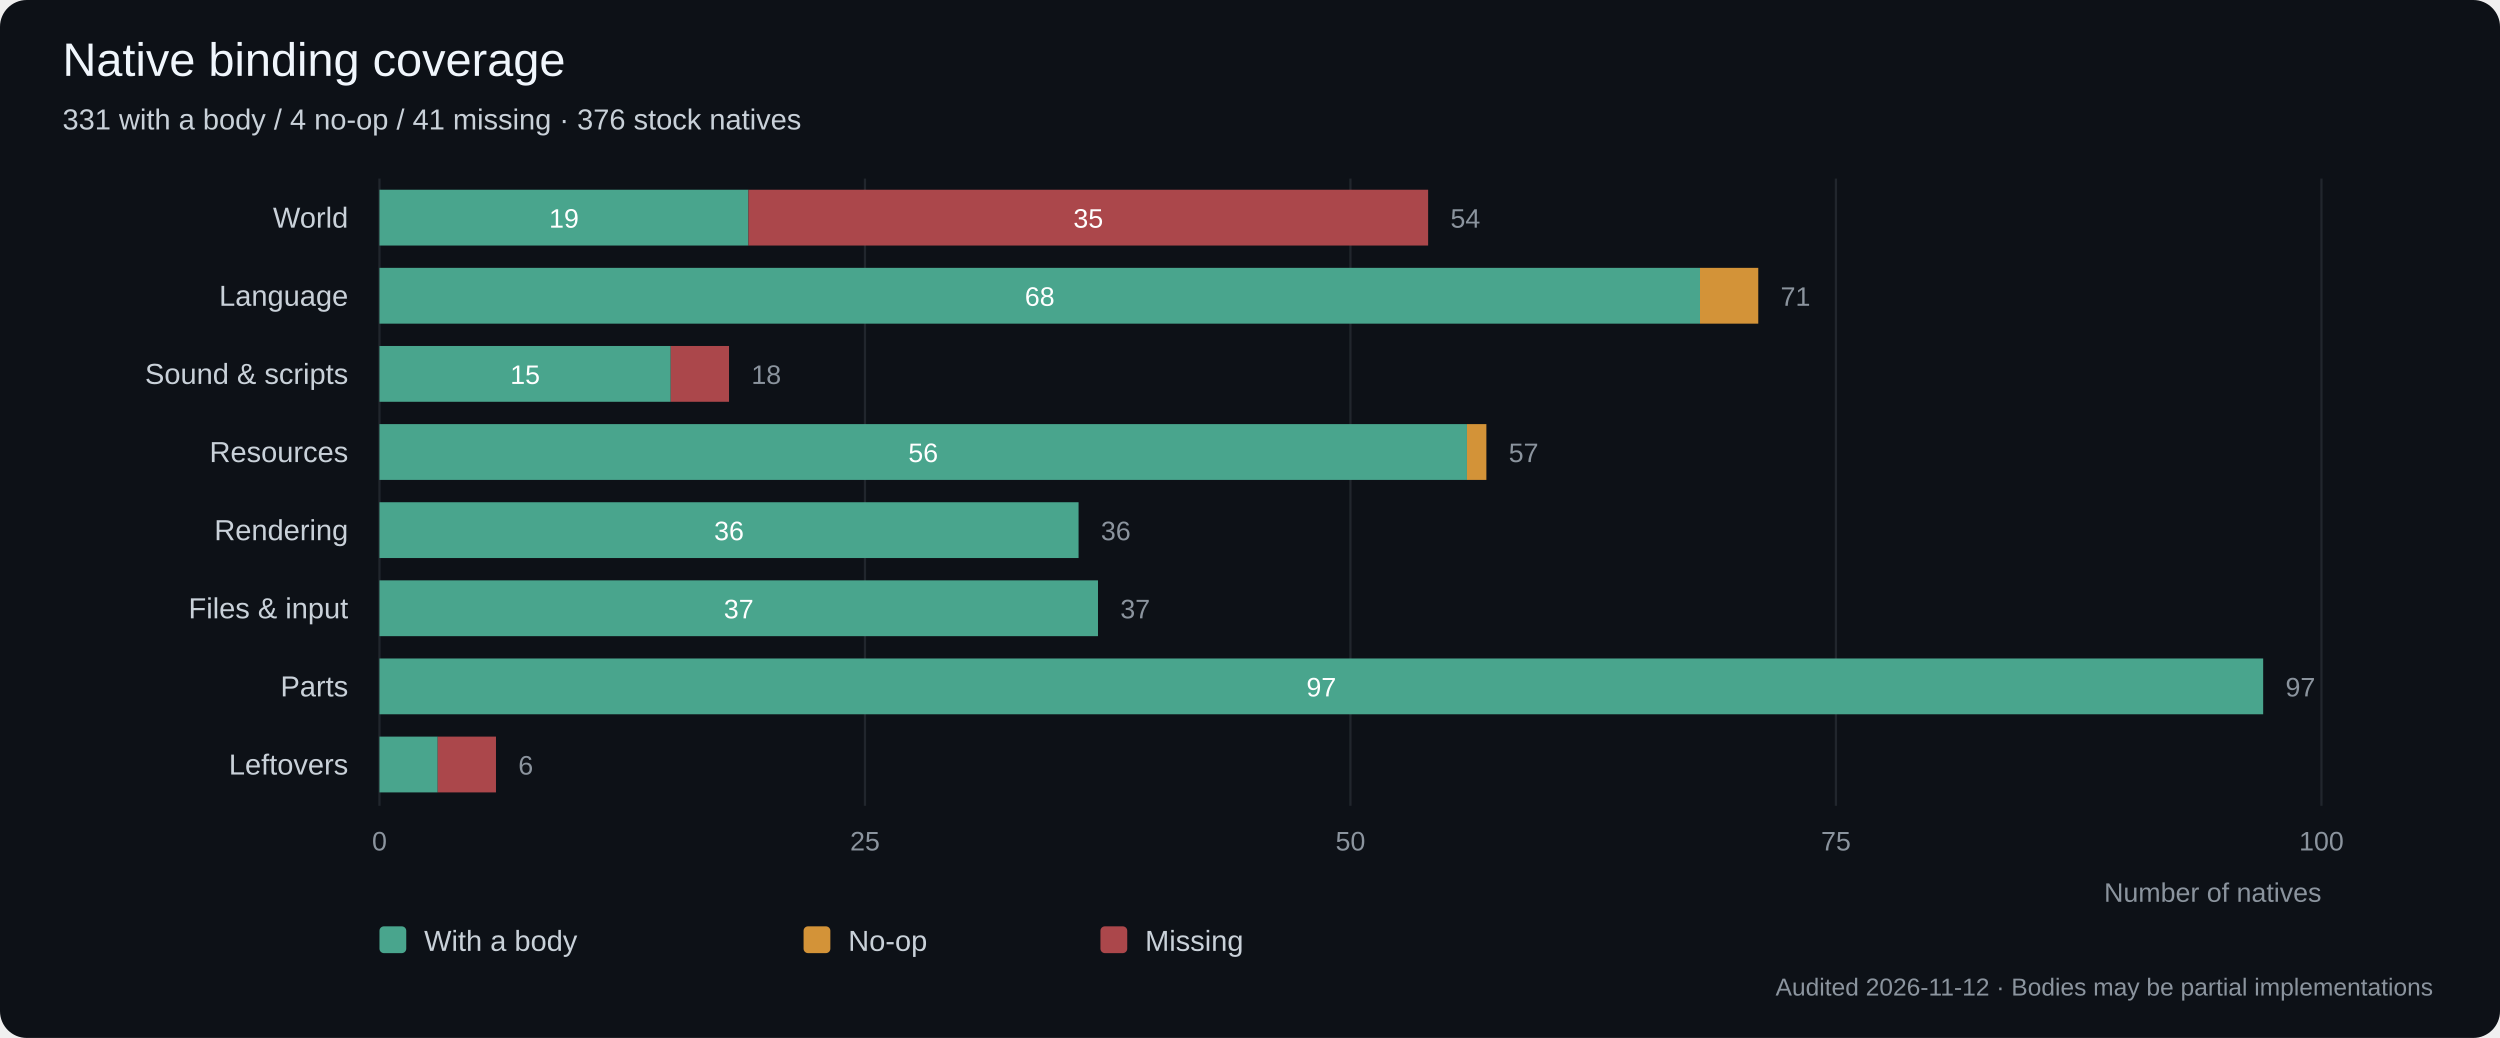
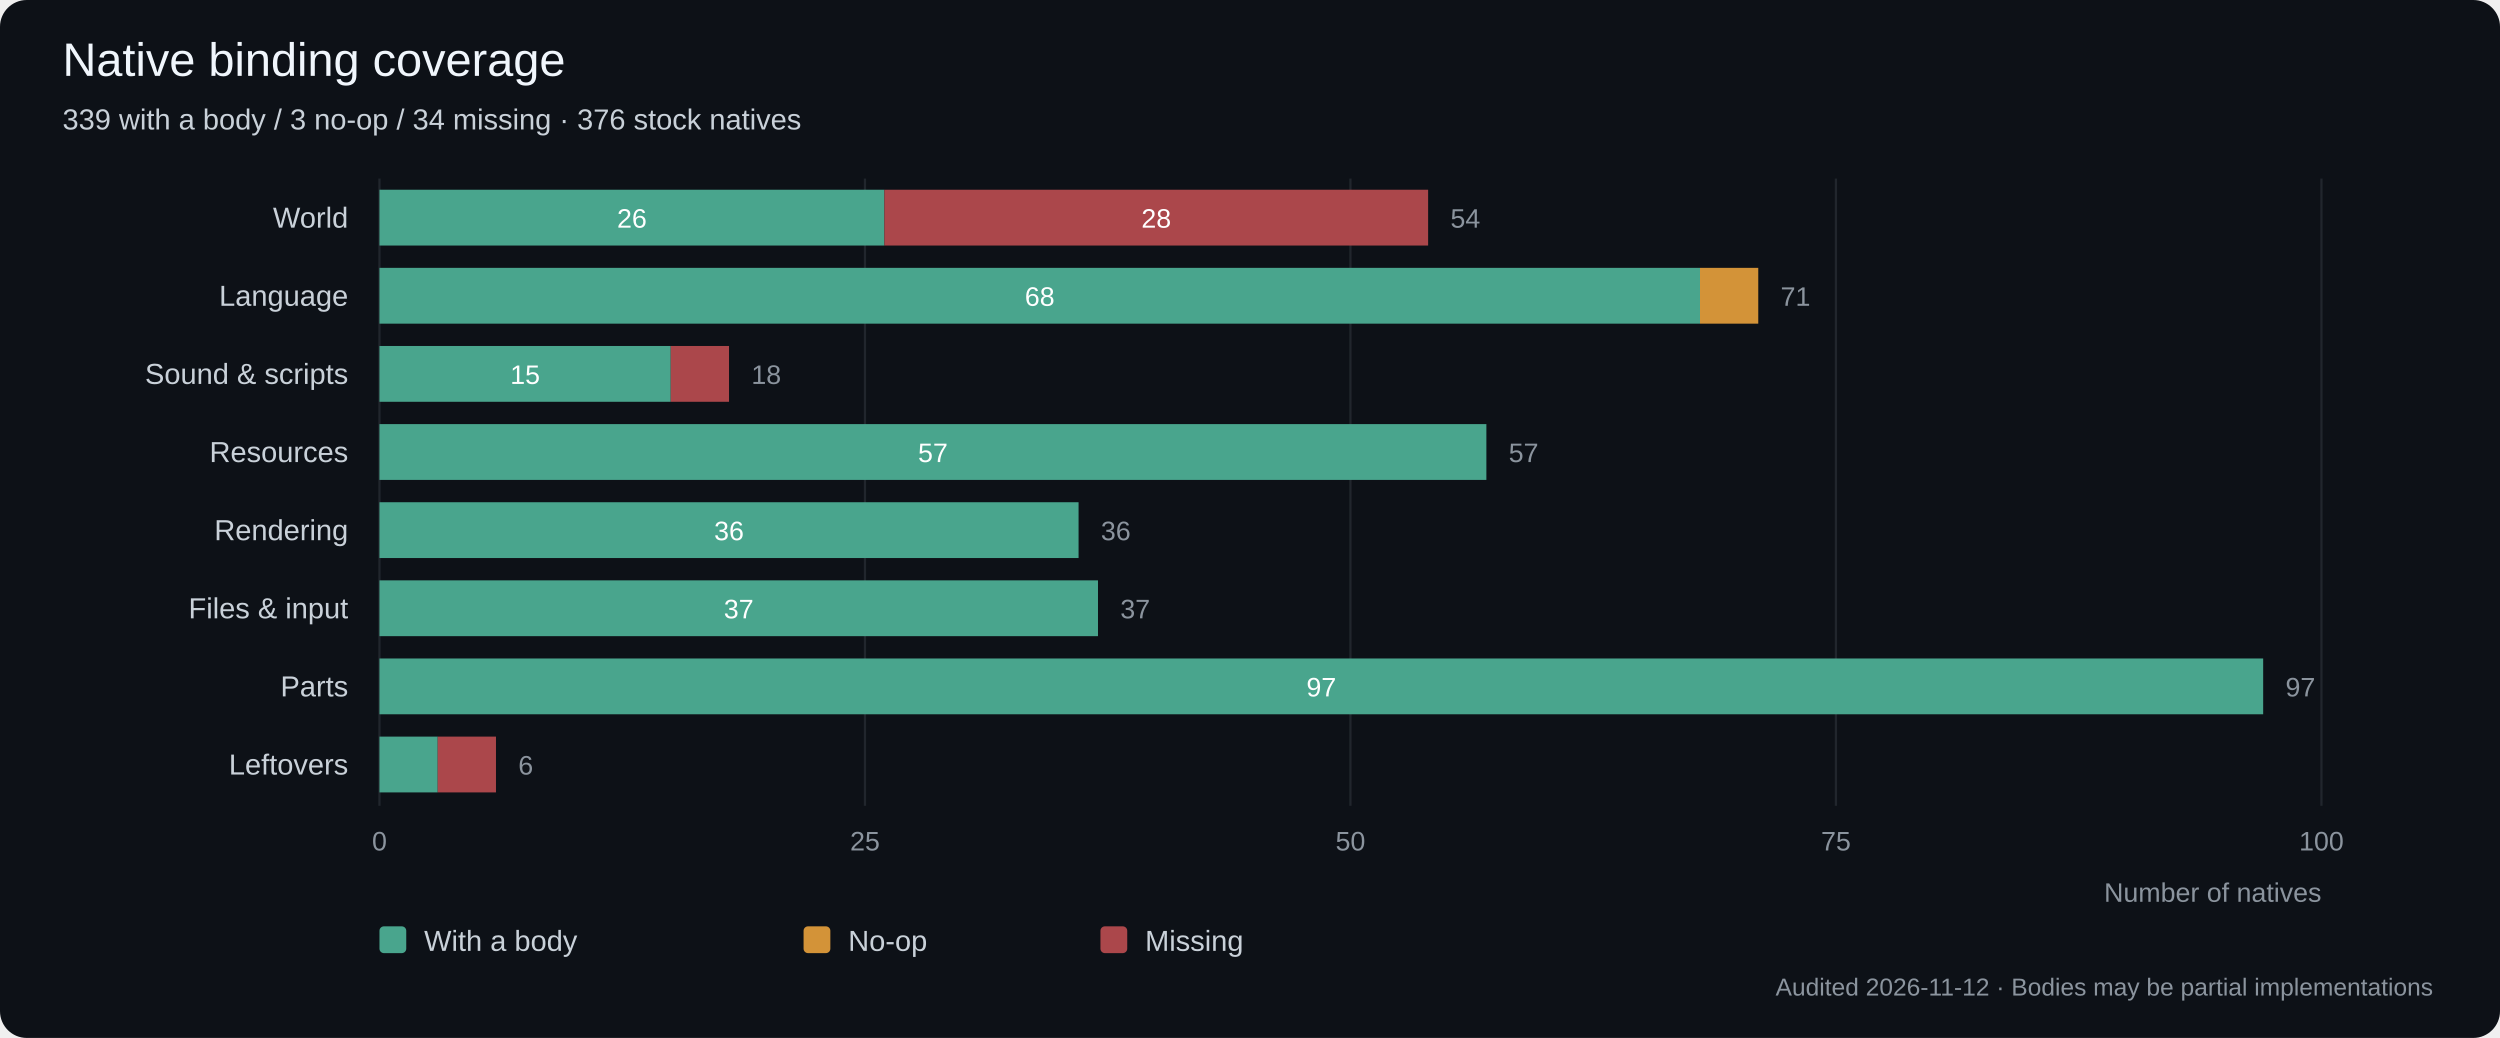
<svg xmlns="http://www.w3.org/2000/svg" width="1120" height="465" viewBox="0 0 1120 465" role="img" aria-labelledby="title desc">
  <rect width="1120" height="465" rx="12" fill="#0d1117" />
  <g font-family="Segoe UI,Arial,sans-serif">
    <text x="28" y="34" font-size="21" fill="#f0f6fc" text-anchor="start">Native binding coverage</text>
-     <text x="28" y="58" font-size="13" fill="#c9d1d9" text-anchor="start">331 with a body  /  4 no-op  /  41 missing  ·  376 stock natives</text>
+     <text x="28" y="58" font-size="13" fill="#c9d1d9" text-anchor="start">339 with a body  /  3 no-op  /  34 missing  ·  376 stock natives</text>
    <line x1="170" x2="170" y1="80" y2="361" stroke="#21262d" />
    <text x="170" y="381" font-size="12" fill="#8b949e" text-anchor="middle">0</text>
    <line x1="387.5" x2="387.5" y1="80" y2="361" stroke="#21262d" />
    <text x="387.5" y="381" font-size="12" fill="#8b949e" text-anchor="middle">25</text>
    <line x1="605" x2="605" y1="80" y2="361" stroke="#21262d" />
    <text x="605" y="381" font-size="12" fill="#8b949e" text-anchor="middle">50</text>
    <line x1="822.5" x2="822.5" y1="80" y2="361" stroke="#21262d" />
    <text x="822.5" y="381" font-size="12" fill="#8b949e" text-anchor="middle">75</text>
    <line x1="1040" x2="1040" y1="80" y2="361" stroke="#21262d" />
    <text x="1040" y="381" font-size="12" fill="#8b949e" text-anchor="middle">100</text>
    <text x="156" y="102" font-size="13" fill="#c9d1d9" text-anchor="end">World</text>
-     <rect x="170" y="85" width="165.3" height="25" fill="#49a58d" />
-     <text x="252.65" y="102" font-size="12" fill="#ffffff" text-anchor="middle">19</text>
-     <rect x="335.3" y="85" width="304.5" height="25" fill="#ab474b" />
-     <text x="487.55" y="102" font-size="12" fill="#ffffff" text-anchor="middle">35</text>
+     <rect x="170" y="85" width="226.2" height="25" fill="#49a58d" />
+     <text x="283.1" y="102" font-size="12" fill="#ffffff" text-anchor="middle">26</text>
+     <rect x="396.2" y="85" width="243.6" height="25" fill="#ab474b" />
+     <text x="518" y="102" font-size="12" fill="#ffffff" text-anchor="middle">28</text>
    <text x="649.8" y="102" font-size="12" fill="#8b949e" text-anchor="start">54</text>
    <text x="156" y="137" font-size="13" fill="#c9d1d9" text-anchor="end">Language</text>
    <rect x="170" y="120" width="591.6" height="25" fill="#49a58d" />
    <text x="465.8" y="137" font-size="12" fill="#ffffff" text-anchor="middle">68</text>
    <rect x="761.6" y="120" width="26.1" height="25" fill="#d39338" />
    <text x="797.7" y="137" font-size="12" fill="#8b949e" text-anchor="start">71</text>
    <text x="156" y="172" font-size="13" fill="#c9d1d9" text-anchor="end">Sound &amp; scripts</text>
    <rect x="170" y="155" width="130.5" height="25" fill="#49a58d" />
    <text x="235.25" y="172" font-size="12" fill="#ffffff" text-anchor="middle">15</text>
    <rect x="300.5" y="155" width="26.1" height="25" fill="#ab474b" />
    <text x="336.6" y="172" font-size="12" fill="#8b949e" text-anchor="start">18</text>
    <text x="156" y="207" font-size="13" fill="#c9d1d9" text-anchor="end">Resources</text>
-     <rect x="170" y="190" width="487.2" height="25" fill="#49a58d" />
-     <text x="413.6" y="207" font-size="12" fill="#ffffff" text-anchor="middle">56</text>
-     <rect x="657.2" y="190" width="8.7" height="25" fill="#d39338" />
+     <rect x="170" y="190" width="495.9" height="25" fill="#49a58d" />
+     <text x="417.95" y="207" font-size="12" fill="#ffffff" text-anchor="middle">57</text>
    <text x="675.9" y="207" font-size="12" fill="#8b949e" text-anchor="start">57</text>
    <text x="156" y="242" font-size="13" fill="#c9d1d9" text-anchor="end">Rendering</text>
    <rect x="170" y="225" width="313.2" height="25" fill="#49a58d" />
    <text x="326.6" y="242" font-size="12" fill="#ffffff" text-anchor="middle">36</text>
    <text x="493.2" y="242" font-size="12" fill="#8b949e" text-anchor="start">36</text>
    <text x="156" y="277" font-size="13" fill="#c9d1d9" text-anchor="end">Files &amp; input</text>
    <rect x="170" y="260" width="321.9" height="25" fill="#49a58d" />
    <text x="330.95" y="277" font-size="12" fill="#ffffff" text-anchor="middle">37</text>
    <text x="501.9" y="277" font-size="12" fill="#8b949e" text-anchor="start">37</text>
    <text x="156" y="312" font-size="13" fill="#c9d1d9" text-anchor="end">Parts</text>
    <rect x="170" y="295" width="843.9" height="25" fill="#49a58d" />
    <text x="591.95" y="312" font-size="12" fill="#ffffff" text-anchor="middle">97</text>
    <text x="1023.9" y="312" font-size="12" fill="#8b949e" text-anchor="start">97</text>
    <text x="156" y="347" font-size="13" fill="#c9d1d9" text-anchor="end">Leftovers</text>
    <rect x="170" y="330" width="26.1" height="25" fill="#49a58d" />
    <rect x="196.1" y="330" width="26.1" height="25" fill="#ab474b" />
    <text x="232.2" y="347" font-size="12" fill="#8b949e" text-anchor="start">6</text>
    <text x="1040" y="404" font-size="12" fill="#8b949e" text-anchor="end">Number of natives</text>
    <rect x="170" y="415" width="12" height="12" rx="2" fill="#49a58d" />
    <text x="190" y="426" font-size="13" fill="#c9d1d9" text-anchor="start">With a body</text>
    <rect x="360" y="415" width="12" height="12" rx="2" fill="#d39338" />
    <text x="380" y="426" font-size="13" fill="#c9d1d9" text-anchor="start">No-op</text>
    <rect x="493" y="415" width="12" height="12" rx="2" fill="#ab474b" />
    <text x="513" y="426" font-size="13" fill="#c9d1d9" text-anchor="start">Missing</text>
    <text x="1090" y="446" font-size="11" fill="#8b949e" text-anchor="end">Audited 2026-11-12 · Bodies may be partial implementations</text>
  </g>
</svg>
